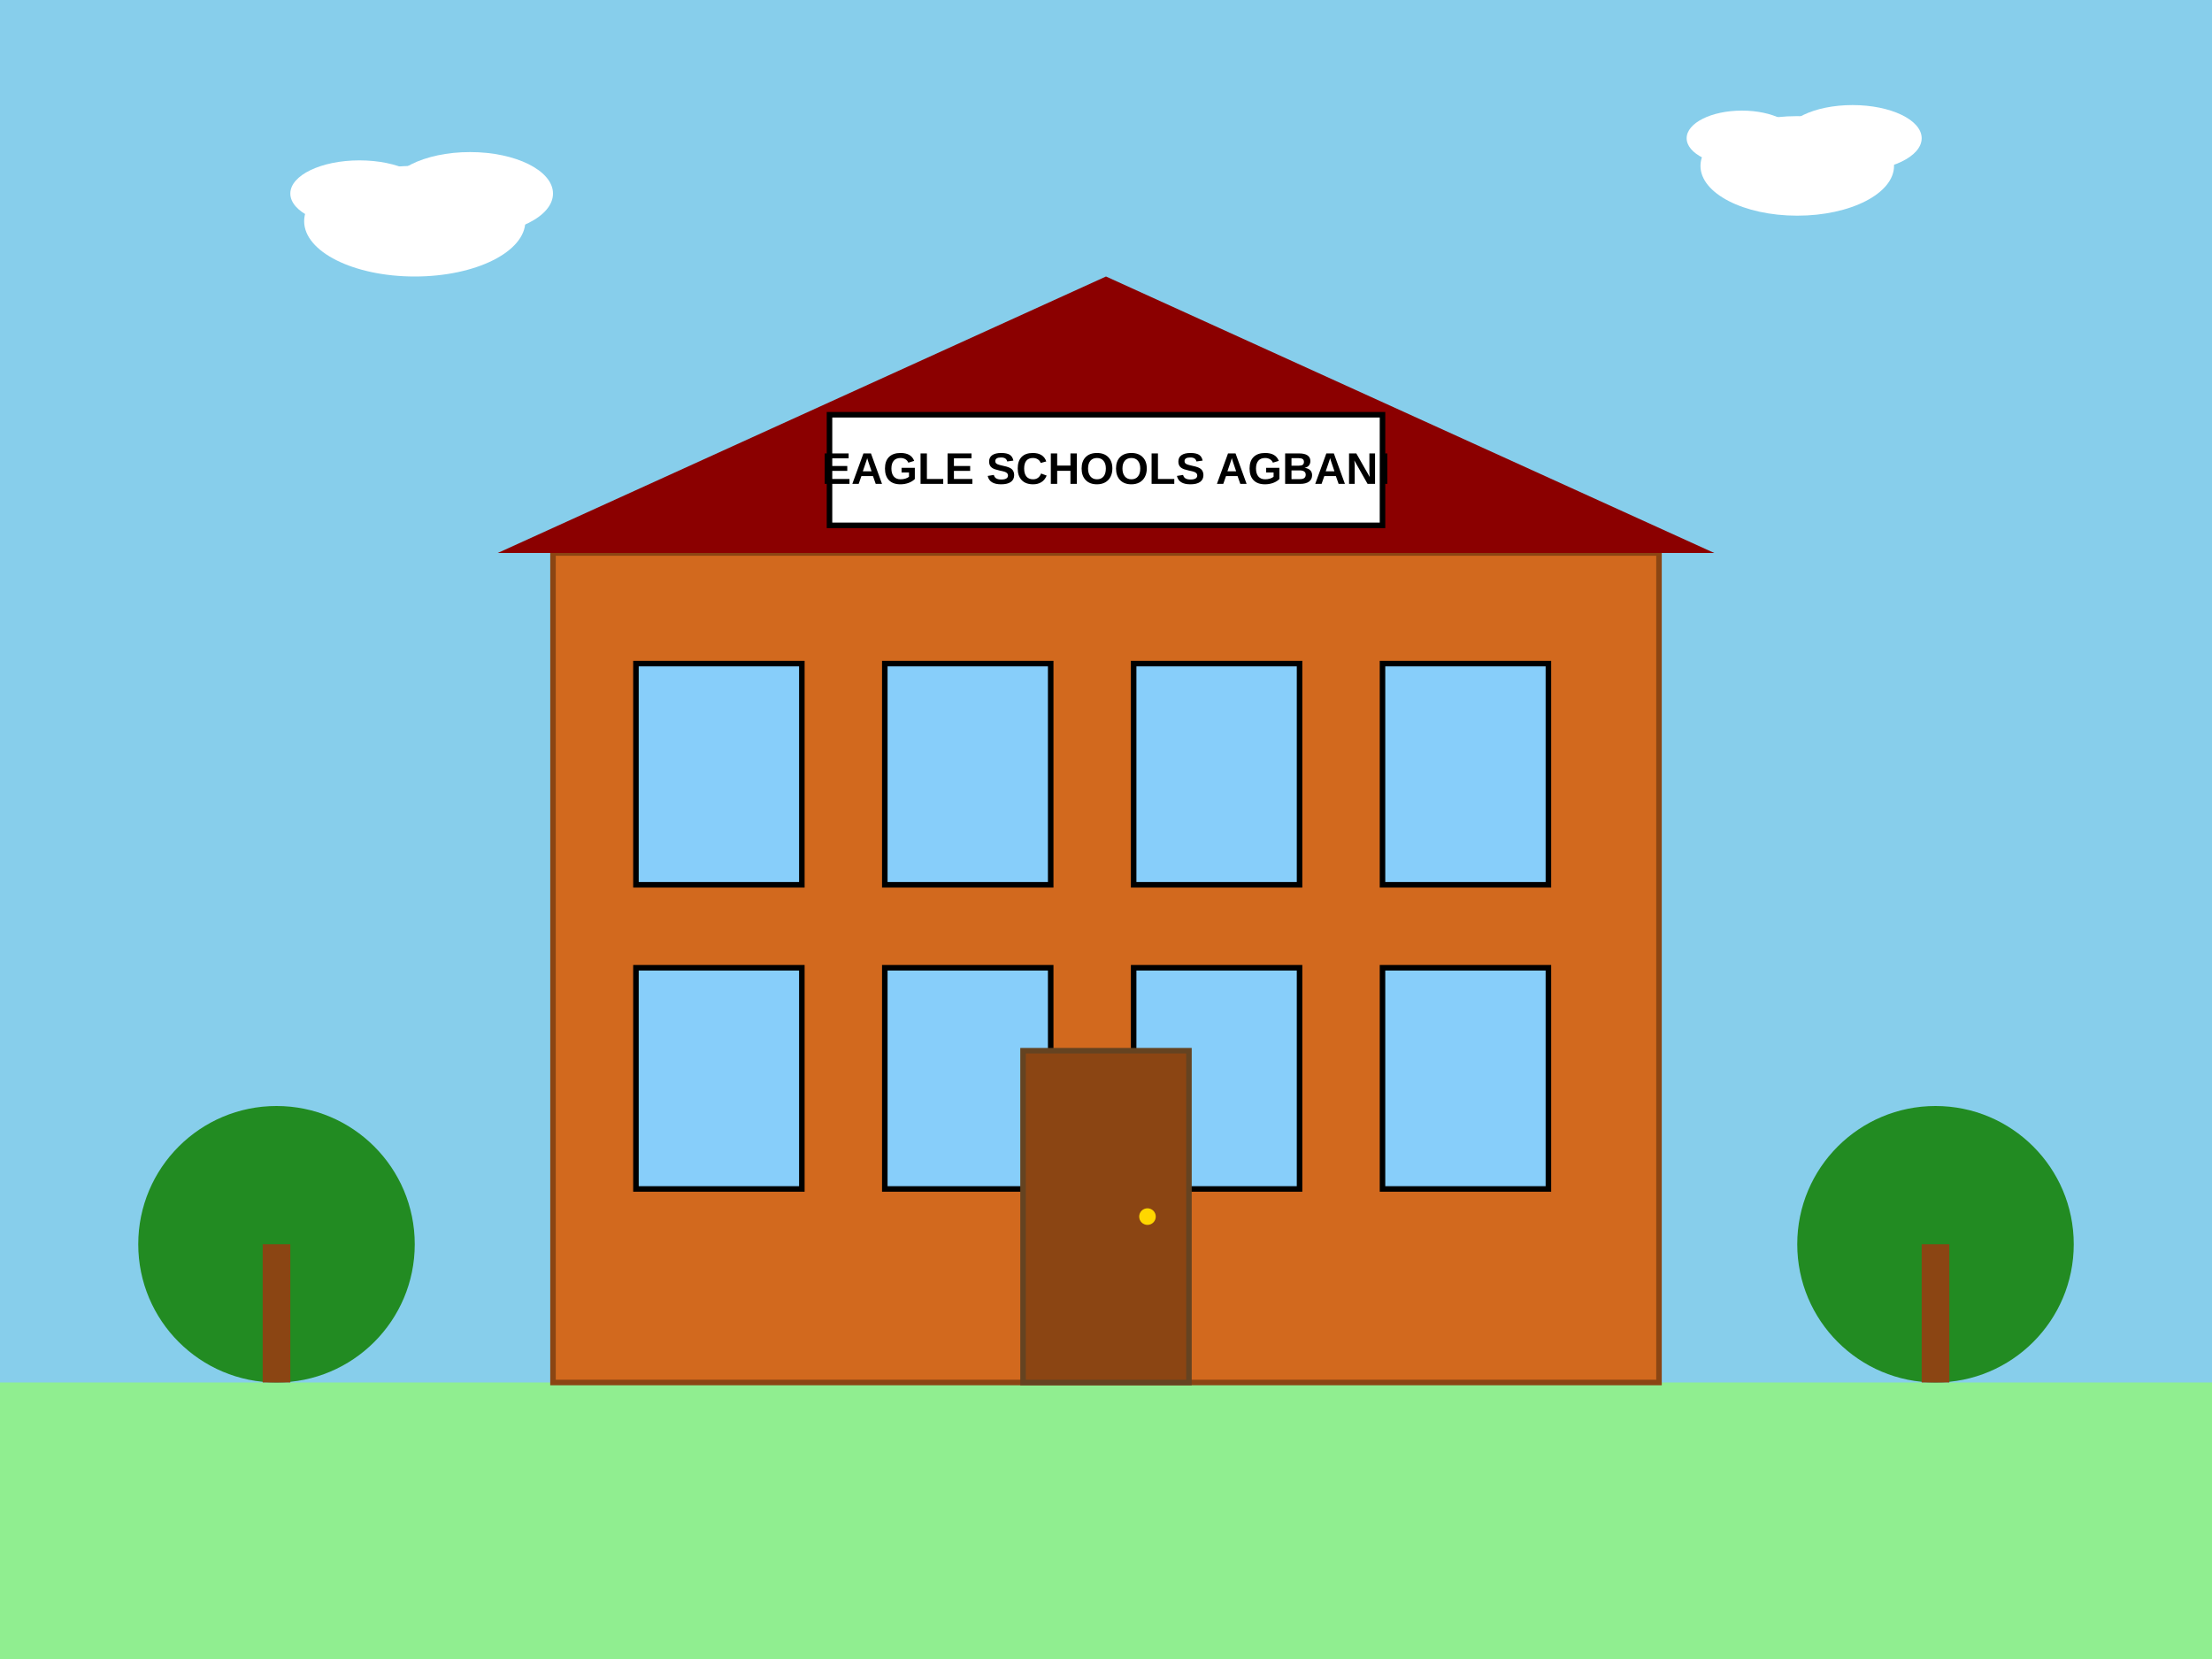
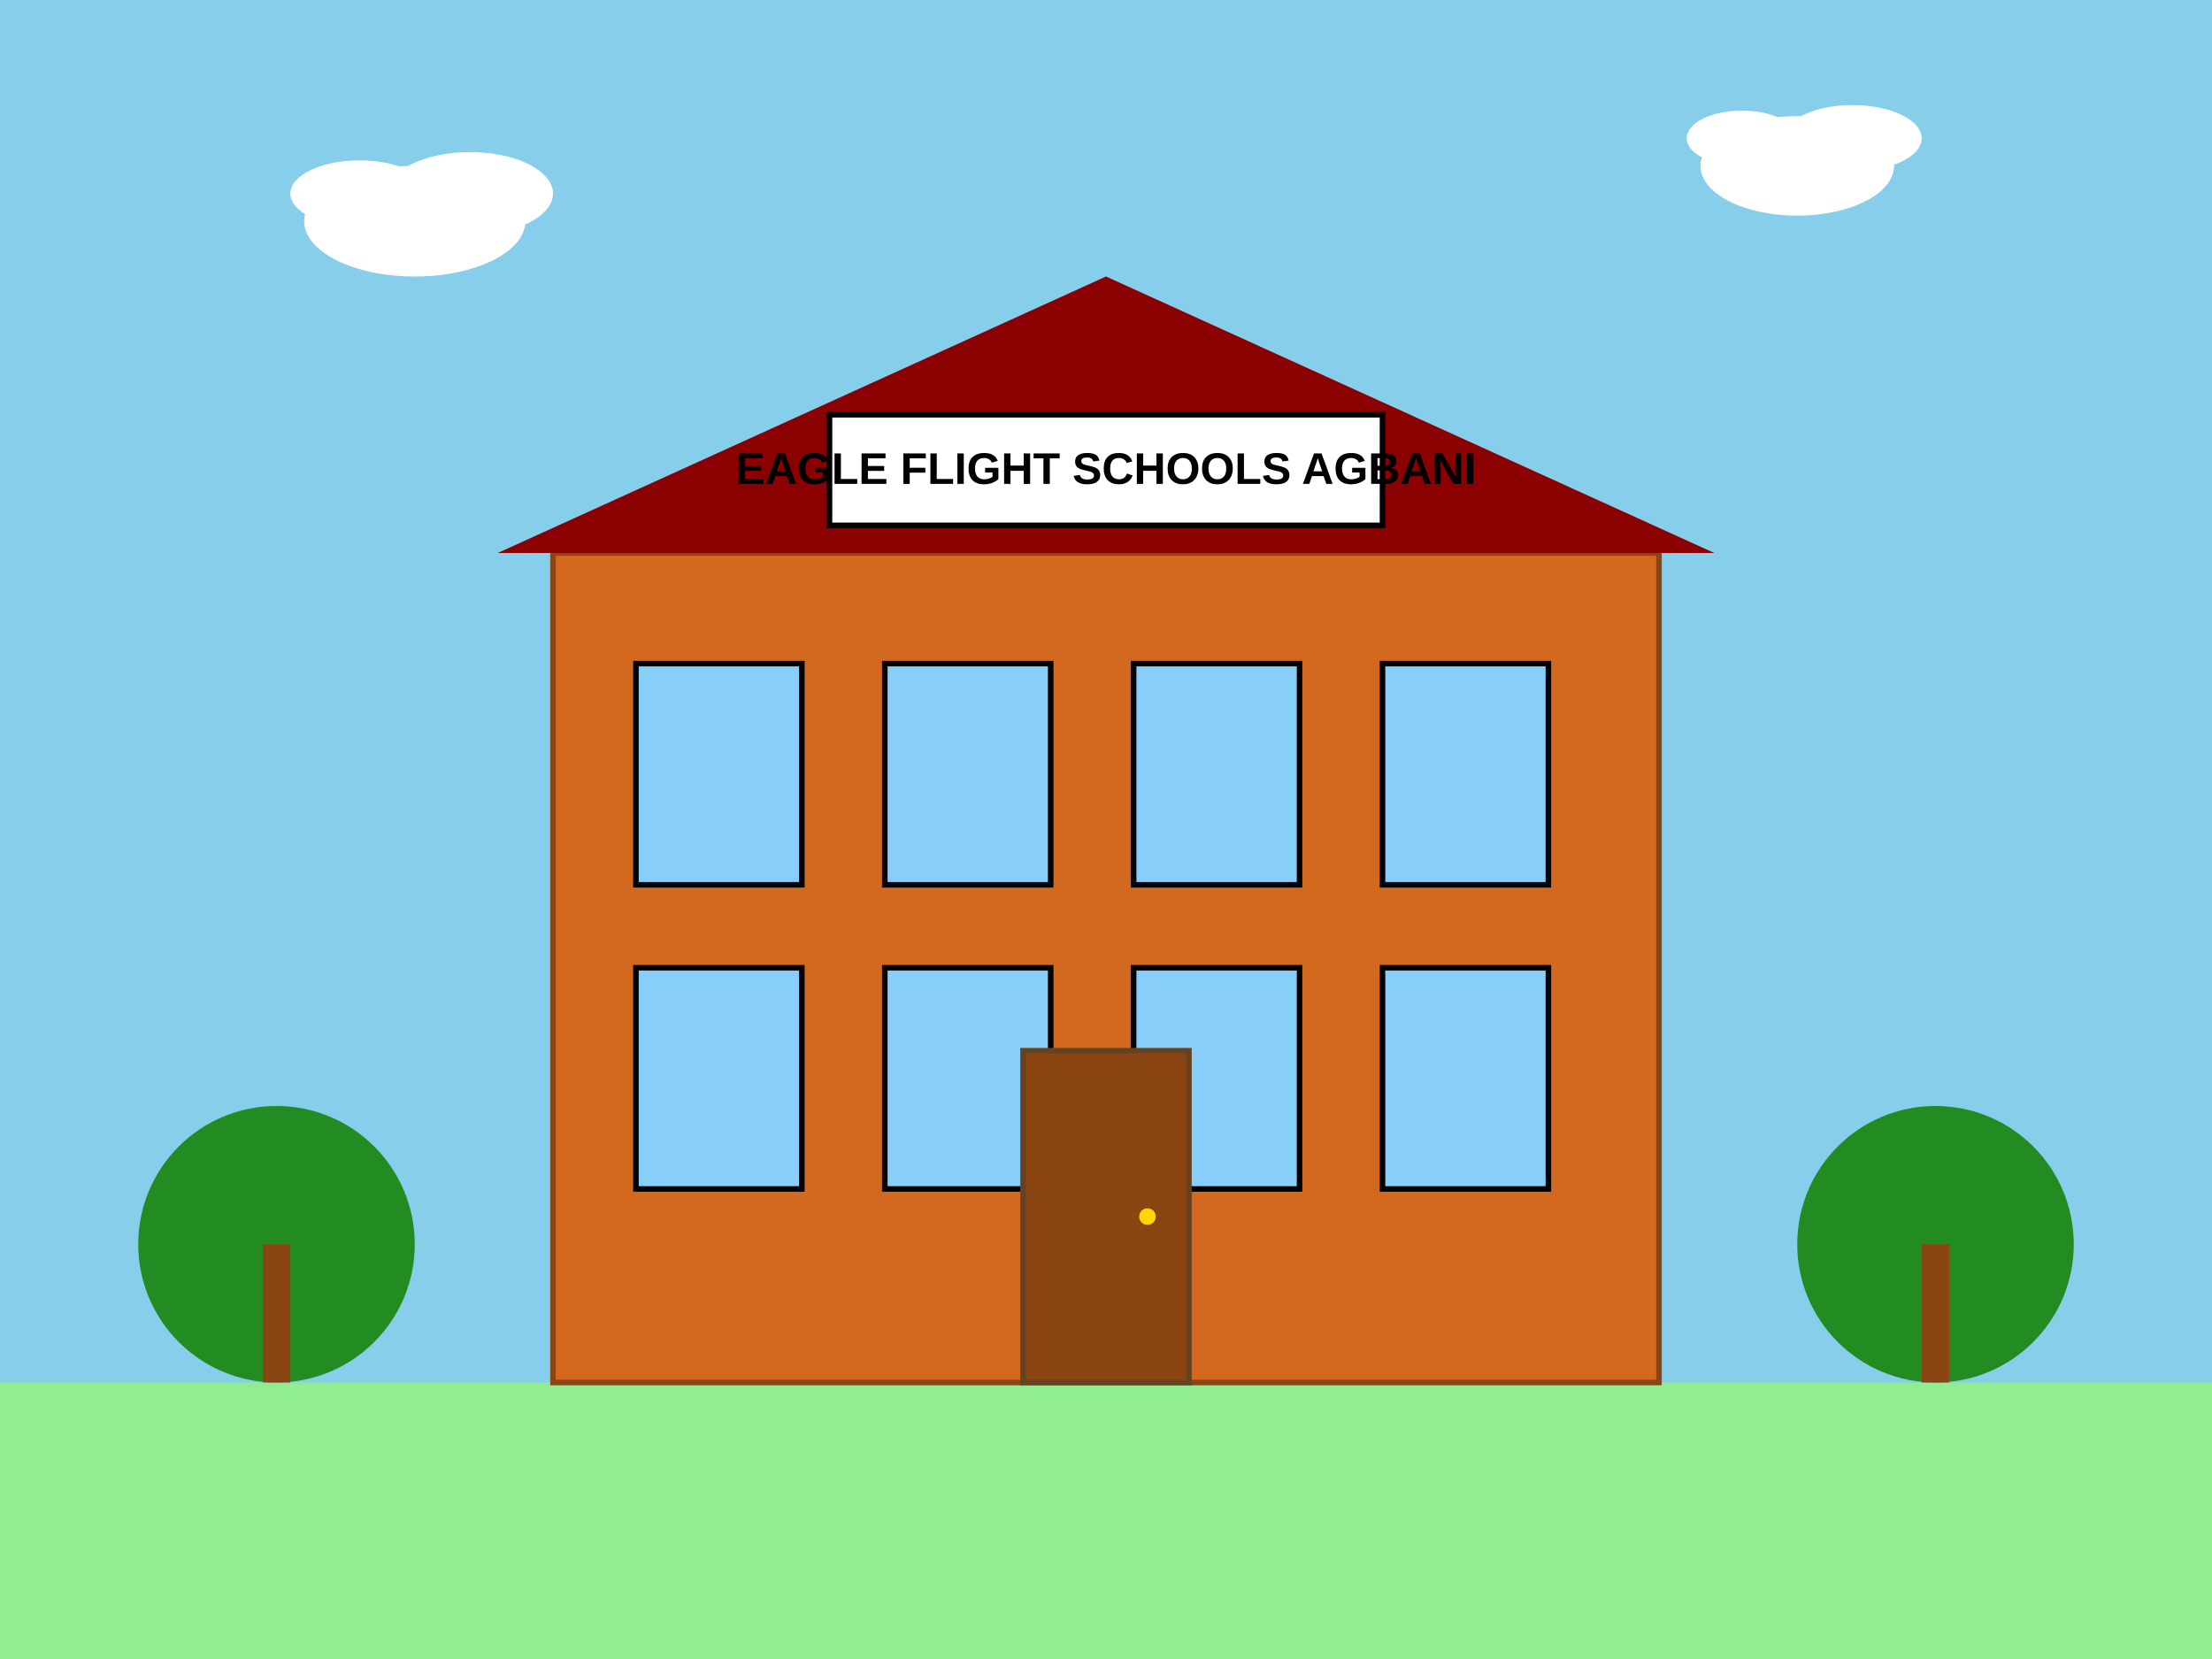
<svg xmlns="http://www.w3.org/2000/svg" width="800" height="600" viewBox="0 0 800 600">
  <rect width="800" height="600" fill="#87CEEB" />
  <rect x="0" y="500" width="800" height="100" fill="#90EE90" />
  <rect x="200" y="200" width="400" height="300" fill="#D2691E" stroke="#8B4513" stroke-width="2" />
  <polygon points="180,200 400,100 620,200" fill="#8B0000" />
  <rect x="230" y="240" width="60" height="80" fill="#87CEFA" stroke="#000" stroke-width="2" />
  <rect x="320" y="240" width="60" height="80" fill="#87CEFA" stroke="#000" stroke-width="2" />
  <rect x="410" y="240" width="60" height="80" fill="#87CEFA" stroke="#000" stroke-width="2" />
  <rect x="500" y="240" width="60" height="80" fill="#87CEFA" stroke="#000" stroke-width="2" />
  <rect x="230" y="350" width="60" height="80" fill="#87CEFA" stroke="#000" stroke-width="2" />
  <rect x="320" y="350" width="60" height="80" fill="#87CEFA" stroke="#000" stroke-width="2" />
  <rect x="410" y="350" width="60" height="80" fill="#87CEFA" stroke="#000" stroke-width="2" />
  <rect x="500" y="350" width="60" height="80" fill="#87CEFA" stroke="#000" stroke-width="2" />
  <rect x="370" y="380" width="60" height="120" fill="#8B4513" stroke="#654321" stroke-width="2" />
  <circle cx="415" cy="440" r="3" fill="#FFD700" />
  <rect x="300" y="150" width="200" height="40" fill="#FFFFFF" stroke="#000" stroke-width="2" />
-   <text x="400" y="175" text-anchor="middle" font-family="Arial" font-size="16" font-weight="bold" fill="#000">EAGLE SCHOOLS AGBANI</text>
+   <text x="400" y="175" text-anchor="middle" font-family="Arial" font-size="16" font-weight="bold" fill="#000">EAGLE FLIGHT SCHOOLS AGBANI</text>
  <circle cx="100" cy="450" r="50" fill="#228B22" />
  <rect x="95" y="450" width="10" height="50" fill="#8B4513" />
  <circle cx="700" cy="450" r="50" fill="#228B22" />
  <rect x="695" y="450" width="10" height="50" fill="#8B4513" />
  <ellipse cx="150" cy="80" rx="40" ry="20" fill="#FFFFFF" />
  <ellipse cx="170" cy="70" rx="30" ry="15" fill="#FFFFFF" />
  <ellipse cx="130" cy="70" rx="25" ry="12" fill="#FFFFFF" />
  <ellipse cx="650" cy="60" rx="35" ry="18" fill="#FFFFFF" />
  <ellipse cx="670" cy="50" rx="25" ry="12" fill="#FFFFFF" />
  <ellipse cx="630" cy="50" rx="20" ry="10" fill="#FFFFFF" />
</svg>
